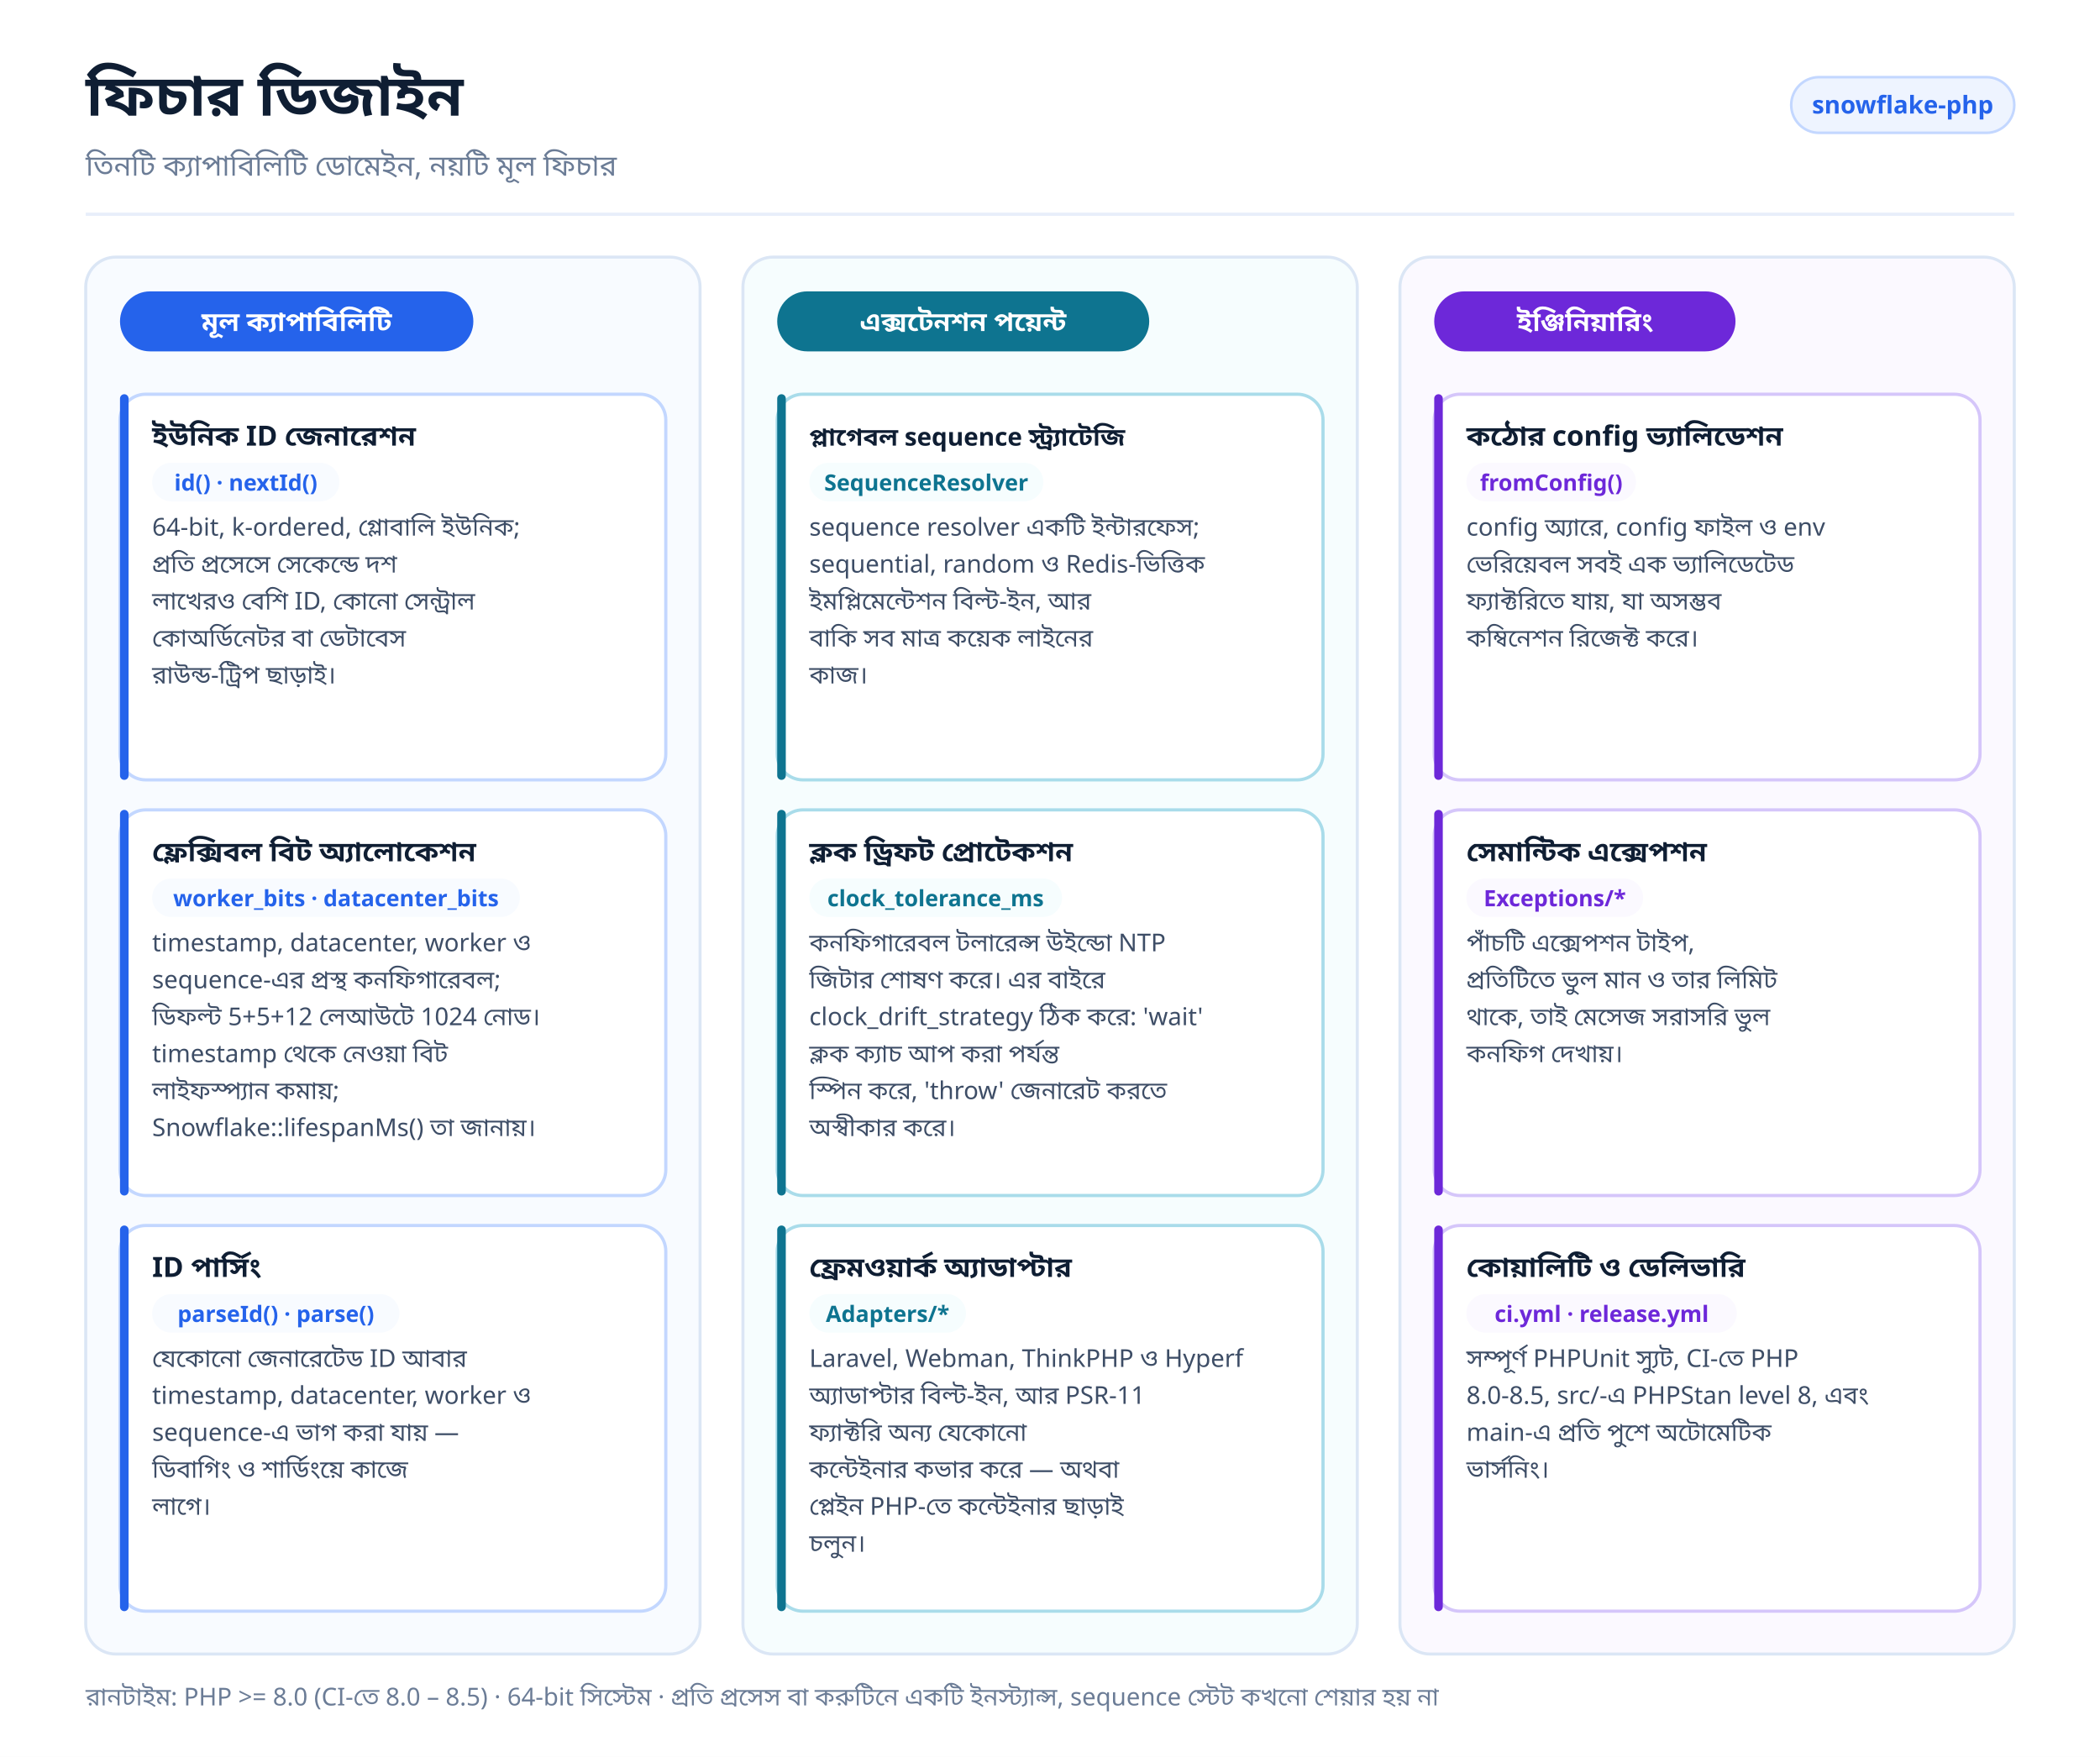
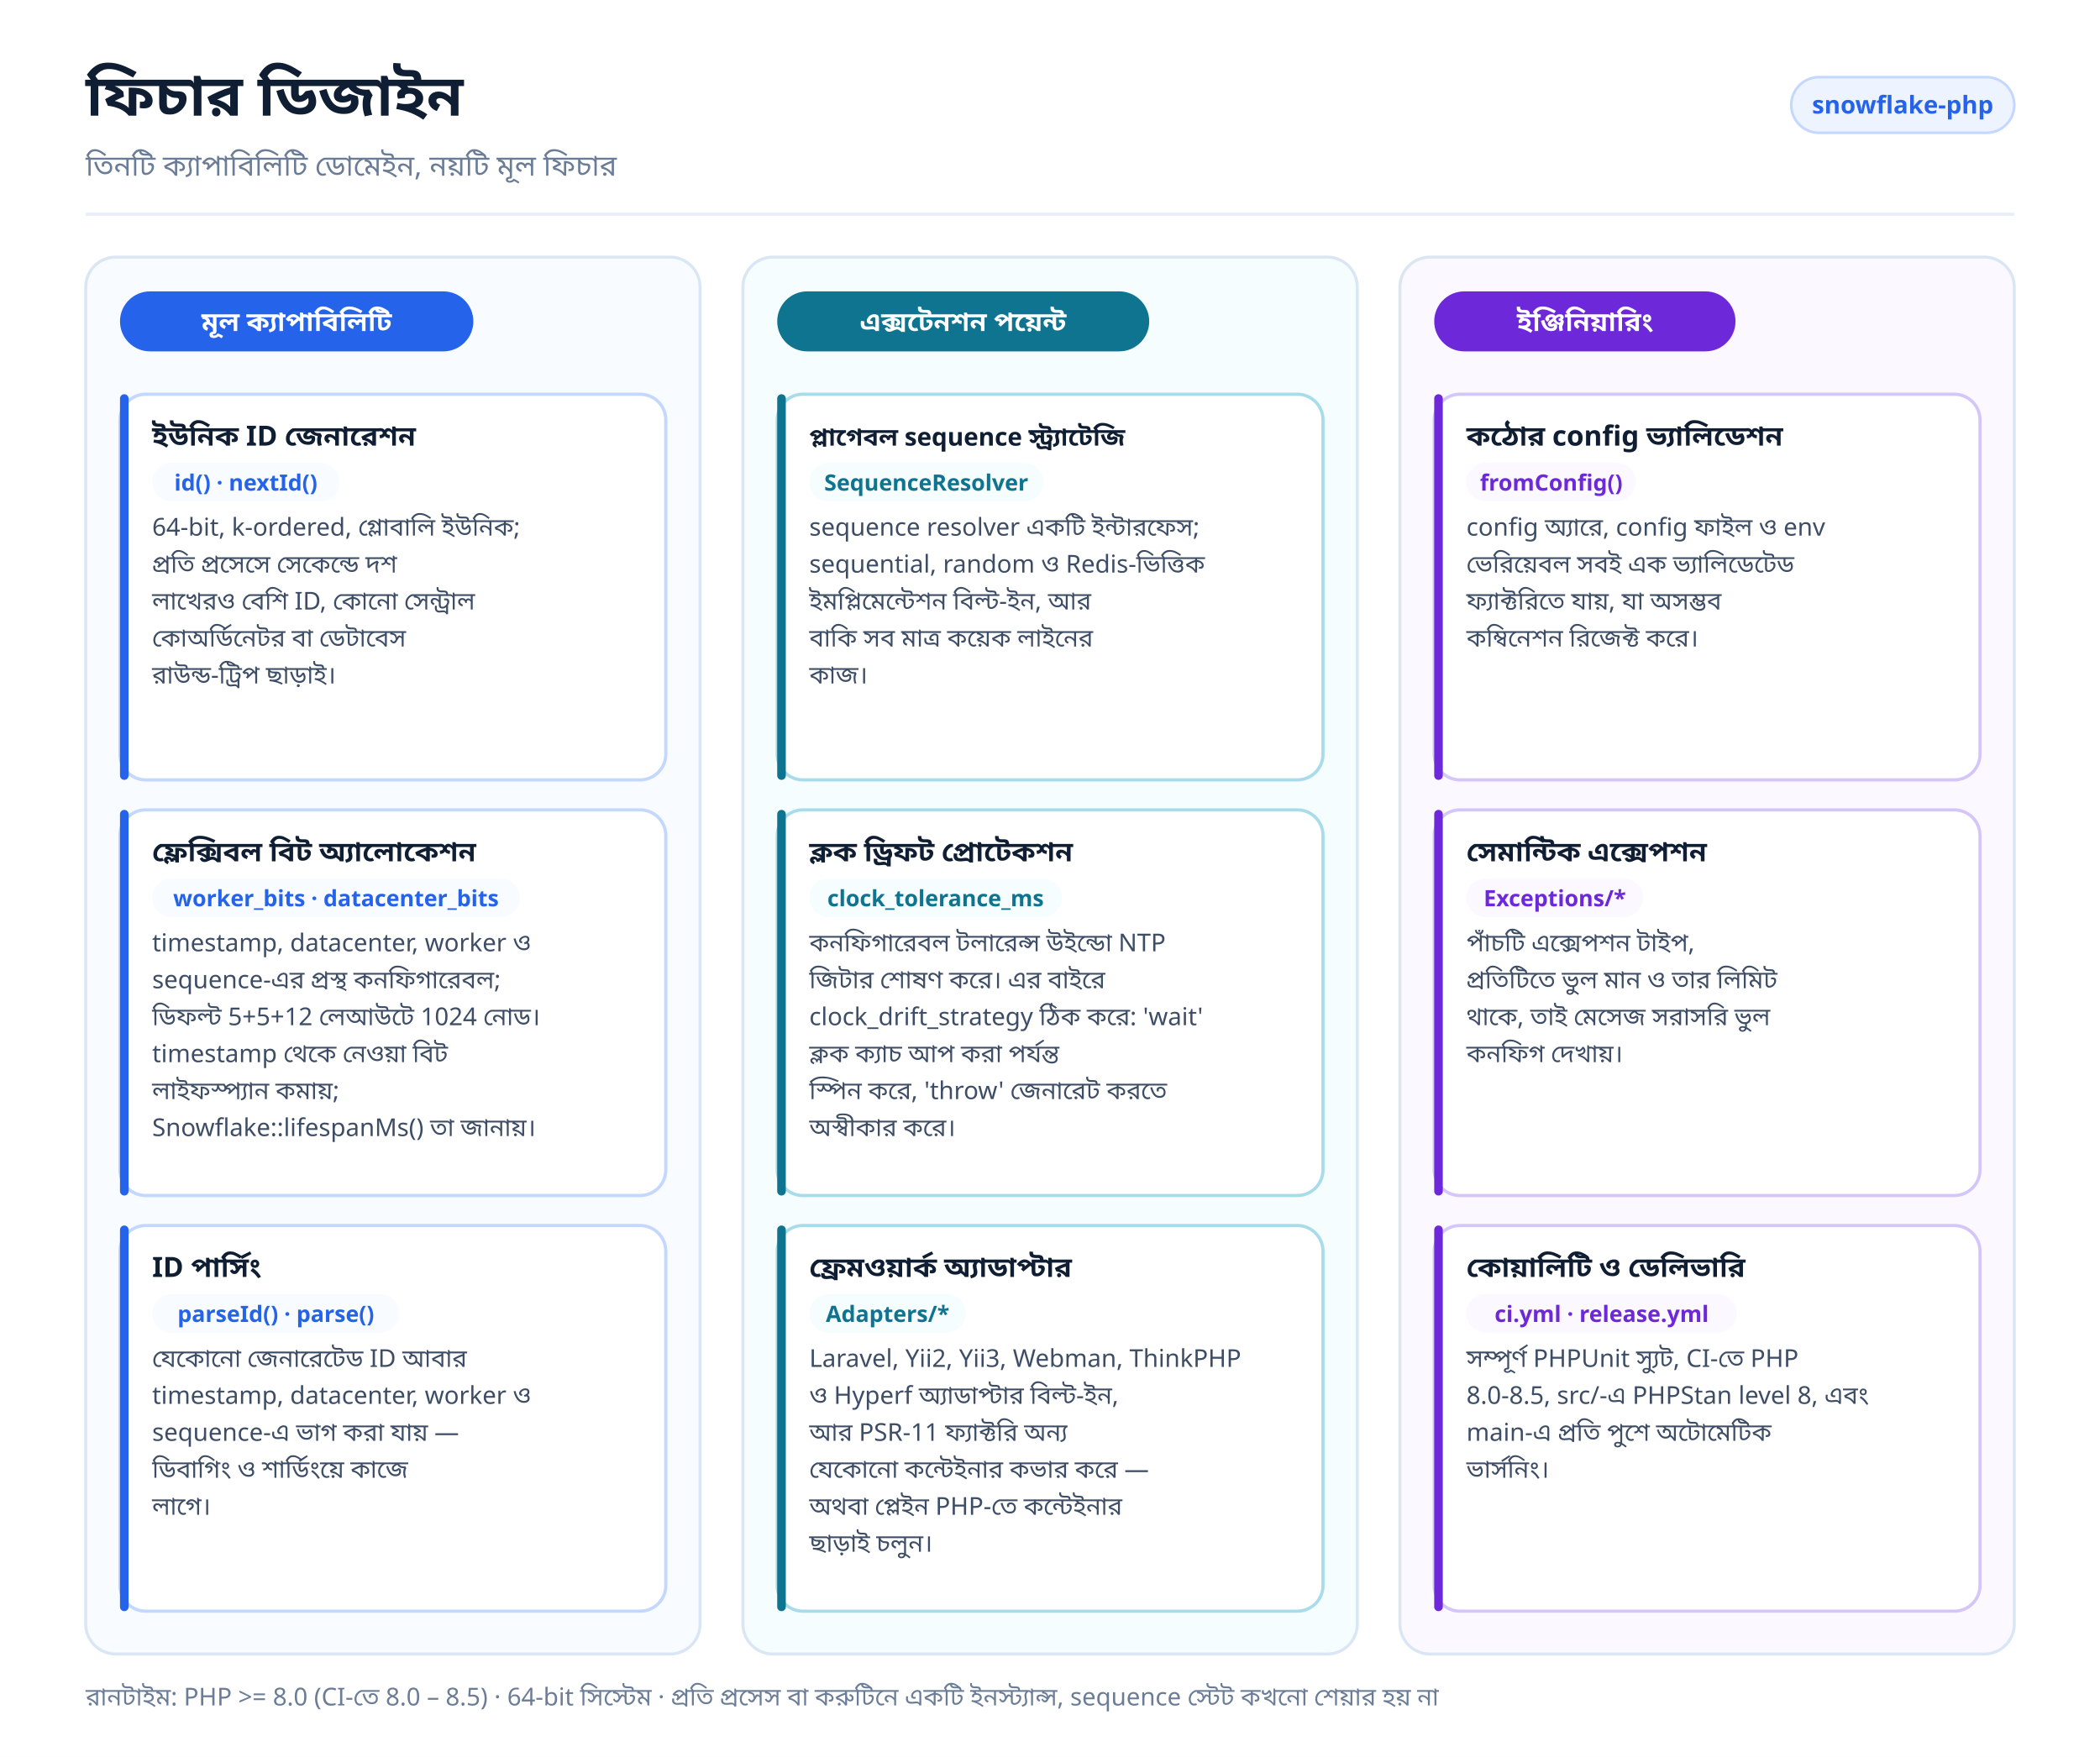
<svg xmlns="http://www.w3.org/2000/svg" viewBox="0 0 980 820" width="980" height="820" role="img" font-family="-apple-system, BlinkMacSystemFont, 'Segoe UI', 'Noto Sans', 'PingFang SC', 'Hiragino Sans', 'Yu Gothic', 'Malgun Gothic', Roboto, 'Noto Sans CJK SC', 'Source Han Sans SC', 'Microsoft YaHei', 'Kohinoor Devanagari', 'Devanagari Sangam MN', 'Nirmala UI', 'Noto Sans Devanagari', 'Bangla MN', 'Bangla Sangam MN', 'Noto Sans Bengali', 'Geeza Pro', 'Noto Sans Arabic', Arial, sans-serif">
  <defs>
</defs>
  <rect width="980" height="820" fill="#ffffff" />
  <text x="40" y="54" font-size="27.0" fill="#0f1e33" font-weight="700">ফিচার ডিজাইন</text>
  <text x="40" y="82" font-size="13.5" fill="#6b7c96" font-weight="400">তিনটি ক্যাপাবিলিটি ডোমেইন, নয়টি মূল ফিচার</text>
  <line x1="40.0" y1="100.0" x2="940.0" y2="100.0" stroke="#e8eefa" stroke-width="1.5" stroke-linecap="butt" />
  <rect x="835.9" y="36.0" width="104.1" height="26.0" rx="13" fill="#eef4ff" stroke="#c3d7ff" stroke-width="1.2" />
  <text x="887.937" y="53" font-size="11.5" fill="#2563eb" font-weight="600" text-anchor="middle">snowflake-php</text>
  <rect x="40.0" y="120.0" width="286.7" height="652.0" rx="14" fill="#f8fbff" stroke="#dbe6f5" stroke-width="1.4" />
  <rect x="56.0" y="136.0" width="164.9" height="28.0" rx="14.0" fill="#2563eb" />
  <text x="138.447" y="154.5" font-size="12.5" fill="#fff" font-weight="600" text-anchor="middle">মূল ক্যাপাবিলিটি</text>
  <rect x="56.0" y="184.0" width="254.7" height="180.0" rx="12" fill="#ffffff" stroke="#c3d7ff" stroke-width="1.5" />
  <rect x="56.0" y="184.0" width="4.0" height="180.0" rx="2" fill="#2563eb" />
  <text x="71.0" y="208" font-size="13.0" fill="#0f1e33" font-weight="700">ইউনিক ID জেনারেশন</text>
  <rect x="71.0" y="216.0" width="87.4" height="18.0" rx="9" fill="#f8fbff" />
  <text x="114.721" y="229" font-size="10.5" fill="#2563eb" font-weight="600" text-anchor="middle">id() · nextId()</text>
  <text x="71.0" y="250.0" font-size="11.5" fill="#3d4d66" font-weight="400">64-bit, k-ordered, গ্লোবালি ইউনিক;</text>
  <text x="71.0" y="267.25" font-size="11.5" fill="#3d4d66" font-weight="400">প্রতি প্রসেসে সেকেন্ডে দশ</text>
  <text x="71.0" y="284.5" font-size="11.5" fill="#3d4d66" font-weight="400">লাখেরও বেশি ID, কোনো সেন্ট্রাল</text>
  <text x="71.0" y="301.75" font-size="11.5" fill="#3d4d66" font-weight="400">কোঅর্ডিনেটর বা ডেটাবেস</text>
  <text x="71.0" y="319.0" font-size="11.5" fill="#3d4d66" font-weight="400">রাউন্ড-ট্রিপ ছাড়াই।</text>
  <rect x="56.0" y="378.0" width="254.7" height="180.0" rx="12" fill="#ffffff" stroke="#c3d7ff" stroke-width="1.5" />
  <rect x="56.0" y="378.0" width="4.0" height="180.0" rx="2" fill="#2563eb" />
  <text x="71.0" y="402" font-size="13.0" fill="#0f1e33" font-weight="700">ফ্লেক্সিবল বিট অ্যালোকেশন</text>
  <rect x="71.0" y="410.0" width="171.6" height="18.0" rx="9" fill="#f8fbff" />
  <text x="156.781" y="423" font-size="10.5" fill="#2563eb" font-weight="600" text-anchor="middle">worker_bits · datacenter_bits</text>
  <text x="71.0" y="444.0" font-size="11.5" fill="#3d4d66" font-weight="400">timestamp, datacenter, worker ও</text>
  <text x="71.0" y="461.25" font-size="11.5" fill="#3d4d66" font-weight="400">sequence-এর প্রস্থ কনফিগারেবল;</text>
  <text x="71.0" y="478.5" font-size="11.5" fill="#3d4d66" font-weight="400">ডিফল্ট 5+5+12 লেআউটে 1024 নোড।</text>
  <text x="71.0" y="495.75" font-size="11.5" fill="#3d4d66" font-weight="400">timestamp থেকে নেওয়া বিট</text>
  <text x="71.0" y="513.0" font-size="11.5" fill="#3d4d66" font-weight="400">লাইফস্প্যান কমায়;</text>
  <text x="71.0" y="530.25" font-size="11.5" fill="#3d4d66" font-weight="400">Snowflake::lifespanMs() তা জানায়।</text>
  <rect x="56.0" y="572.0" width="254.7" height="180.0" rx="12" fill="#ffffff" stroke="#c3d7ff" stroke-width="1.5" />
  <rect x="56.0" y="572.0" width="4.0" height="180.0" rx="2" fill="#2563eb" />
  <text x="71.0" y="596" font-size="13.0" fill="#0f1e33" font-weight="700">ID পার্সিং</text>
  <rect x="71.0" y="604.0" width="115.4" height="18.0" rx="9" fill="#f8fbff" />
  <text x="128.723" y="617" font-size="10.5" fill="#2563eb" font-weight="600" text-anchor="middle">parseId() · parse()</text>
  <text x="71.0" y="638.0" font-size="11.5" fill="#3d4d66" font-weight="400">যেকোনো জেনারেটেড ID আবার</text>
  <text x="71.0" y="655.25" font-size="11.5" fill="#3d4d66" font-weight="400">timestamp, datacenter, worker ও</text>
  <text x="71.0" y="672.5" font-size="11.5" fill="#3d4d66" font-weight="400">sequence-এ ভাগ করা যায় —</text>
  <text x="71.0" y="689.75" font-size="11.5" fill="#3d4d66" font-weight="400">ডিবাগিং ও শার্ডিংয়ে কাজে</text>
  <text x="71.0" y="707.0" font-size="11.5" fill="#3d4d66" font-weight="400">লাগে।</text>
  <rect x="346.7" y="120.0" width="286.7" height="652.0" rx="14" fill="#f6fdfe" stroke="#dbe6f5" stroke-width="1.4" />
  <rect x="362.7" y="136.0" width="173.6" height="28.0" rx="14.0" fill="#0e7490" />
  <text x="449.445" y="154.5" font-size="12.5" fill="#fff" font-weight="600" text-anchor="middle">এক্সটেনশন পয়েন্ট</text>
  <rect x="362.7" y="184.0" width="254.7" height="180.0" rx="12" fill="#ffffff" stroke="#a9dcea" stroke-width="1.5" />
  <rect x="362.7" y="184.0" width="4.0" height="180.0" rx="2" fill="#0e7490" />
  <text x="377.667" y="208" font-size="11.6" fill="#0f1e33" font-weight="700">প্লাগেবল sequence স্ট্র্যাটেজি</text>
  <rect x="377.7" y="216.0" width="109.2" height="18.0" rx="9" fill="#f6fdfe" />
  <text x="432.247" y="229" font-size="10.5" fill="#0e7490" font-weight="600" text-anchor="middle">SequenceResolver</text>
  <text x="377.667" y="250.0" font-size="11.5" fill="#3d4d66" font-weight="400">sequence resolver একটি ইন্টারফেস;</text>
  <text x="377.667" y="267.25" font-size="11.5" fill="#3d4d66" font-weight="400">sequential, random ও Redis-ভিত্তিক</text>
  <text x="377.667" y="284.5" font-size="11.5" fill="#3d4d66" font-weight="400">ইমপ্লিমেন্টেশন বিল্ট-ইন, আর</text>
  <text x="377.667" y="301.75" font-size="11.5" fill="#3d4d66" font-weight="400">বাকি সব মাত্র কয়েক লাইনের</text>
  <text x="377.667" y="319.0" font-size="11.5" fill="#3d4d66" font-weight="400">কাজ।</text>
  <rect x="362.7" y="378.0" width="254.7" height="180.0" rx="12" fill="#ffffff" stroke="#a9dcea" stroke-width="1.5" />
  <rect x="362.7" y="378.0" width="4.0" height="180.0" rx="2" fill="#0e7490" />
  <text x="377.667" y="402" font-size="13.0" fill="#0f1e33" font-weight="700">ক্লক ড্রিফট প্রোটেকশন</text>
  <rect x="377.7" y="410.0" width="117.9" height="18.0" rx="9" fill="#f6fdfe" />
  <text x="436.602" y="423" font-size="10.5" fill="#0e7490" font-weight="600" text-anchor="middle">clock_tolerance_ms</text>
  <text x="377.667" y="444.0" font-size="11.5" fill="#3d4d66" font-weight="400">কনফিগারেবল টলারেন্স উইন্ডো NTP</text>
  <text x="377.667" y="461.25" font-size="11.5" fill="#3d4d66" font-weight="400">জিটার শোষণ করে। এর বাইরে</text>
  <text x="377.667" y="478.5" font-size="11.5" fill="#3d4d66" font-weight="400">clock_drift_strategy ঠিক করে: 'wait'</text>
  <text x="377.667" y="495.75" font-size="11.5" fill="#3d4d66" font-weight="400">ক্লক ক্যাচ আপ করা পর্যন্ত</text>
  <text x="377.667" y="513.0" font-size="11.5" fill="#3d4d66" font-weight="400">স্পিন করে, 'throw' জেনারেট করতে</text>
  <text x="377.667" y="530.25" font-size="11.5" fill="#3d4d66" font-weight="400">অস্বীকার করে।</text>
  <rect x="362.7" y="572.0" width="254.7" height="180.0" rx="12" fill="#ffffff" stroke="#a9dcea" stroke-width="1.5" />
  <rect x="362.7" y="572.0" width="4.0" height="180.0" rx="2" fill="#0e7490" />
  <text x="377.667" y="596" font-size="13.0" fill="#0f1e33" font-weight="700">ফ্রেমওয়ার্ক অ্যাডাপ্টার</text>
  <rect x="377.7" y="604.0" width="73.1" height="18.0" rx="9" fill="#f6fdfe" />
  <text x="414.221" y="617" font-size="10.5" fill="#0e7490" font-weight="600" text-anchor="middle">Adapters/*</text>
-   <text x="377.667" y="638.0" font-size="11.5" fill="#3d4d66" font-weight="400">Laravel, Webman, ThinkPHP ও Hyperf</text>
-   <text x="377.667" y="655.25" font-size="11.5" fill="#3d4d66" font-weight="400">অ্যাডাপ্টার বিল্ট-ইন, আর PSR-11</text>
-   <text x="377.667" y="672.5" font-size="11.5" fill="#3d4d66" font-weight="400">ফ্যাক্টরি অন্য যেকোনো</text>
-   <text x="377.667" y="689.75" font-size="11.5" fill="#3d4d66" font-weight="400">কন্টেইনার কভার করে — অথবা</text>
-   <text x="377.667" y="707.0" font-size="11.5" fill="#3d4d66" font-weight="400">প্লেইন PHP-তে কন্টেইনার ছাড়াই</text>
-   <text x="377.667" y="724.25" font-size="11.5" fill="#3d4d66" font-weight="400">চলুন।</text>
+   <text x="377.667" y="638.0" font-size="11.5" fill="#3d4d66" font-weight="400">Laravel, Yii2, Yii3, Webman, ThinkPHP</text>
+   <text x="377.667" y="655.25" font-size="11.5" fill="#3d4d66" font-weight="400">ও Hyperf অ্যাডাপ্টার বিল্ট-ইন,</text>
+   <text x="377.667" y="672.5" font-size="11.5" fill="#3d4d66" font-weight="400">আর PSR-11 ফ্যাক্টরি অন্য</text>
+   <text x="377.667" y="689.75" font-size="11.5" fill="#3d4d66" font-weight="400">যেকোনো কন্টেইনার কভার করে —</text>
+   <text x="377.667" y="707.0" font-size="11.5" fill="#3d4d66" font-weight="400">অথবা প্লেইন PHP-তে কন্টেইনার</text>
+   <text x="377.667" y="724.25" font-size="11.5" fill="#3d4d66" font-weight="400">ছাড়াই চলুন।</text>
  <rect x="653.3" y="120.0" width="286.7" height="652.0" rx="14" fill="#fbf9ff" stroke="#dbe6f5" stroke-width="1.4" />
  <rect x="669.3" y="136.0" width="140.6" height="28.0" rx="14.0" fill="#6d28d9" />
  <text x="739.64" y="154.5" font-size="12.5" fill="#fff" font-weight="600" text-anchor="middle">ইঞ্জিনিয়ারিং</text>
  <rect x="669.3" y="184.0" width="254.7" height="180.0" rx="12" fill="#ffffff" stroke="#d5c6fa" stroke-width="1.5" />
  <rect x="669.3" y="184.0" width="4.0" height="180.0" rx="2" fill="#6d28d9" />
  <text x="684.333" y="208" font-size="13.0" fill="#0f1e33" font-weight="700">কঠোর config ভ্যালিডেশন</text>
  <rect x="684.3" y="216.0" width="79.2" height="18.0" rx="9" fill="#fbf9ff" />
  <text x="723.92" y="229" font-size="10.5" fill="#6d28d9" font-weight="600" text-anchor="middle">fromConfig()</text>
  <text x="684.333" y="250.0" font-size="11.5" fill="#3d4d66" font-weight="400">config অ্যারে, config ফাইল ও env</text>
  <text x="684.333" y="267.25" font-size="11.5" fill="#3d4d66" font-weight="400">ভেরিয়েবল সবই এক ভ্যালিডেটেড</text>
  <text x="684.333" y="284.5" font-size="11.5" fill="#3d4d66" font-weight="400">ফ্যাক্টরিতে যায়, যা অসম্ভব</text>
  <text x="684.333" y="301.75" font-size="11.5" fill="#3d4d66" font-weight="400">কম্বিনেশন রিজেক্ট করে।</text>
  <rect x="669.3" y="378.0" width="254.7" height="180.0" rx="12" fill="#ffffff" stroke="#d5c6fa" stroke-width="1.5" />
  <rect x="669.3" y="378.0" width="4.0" height="180.0" rx="2" fill="#6d28d9" />
  <text x="684.333" y="402" font-size="13.0" fill="#0f1e33" font-weight="700">সেমান্টিক এক্সেপশন</text>
  <rect x="684.3" y="410.0" width="82.5" height="18.0" rx="9" fill="#fbf9ff" />
  <text x="725.574" y="423" font-size="10.5" fill="#6d28d9" font-weight="600" text-anchor="middle">Exceptions/*</text>
  <text x="684.333" y="444.0" font-size="11.5" fill="#3d4d66" font-weight="400">পাঁচটি এক্সেপশন টাইপ,</text>
  <text x="684.333" y="461.25" font-size="11.5" fill="#3d4d66" font-weight="400">প্রতিটিতে ভুল মান ও তার লিমিট</text>
  <text x="684.333" y="478.5" font-size="11.5" fill="#3d4d66" font-weight="400">থাকে, তাই মেসেজ সরাসরি ভুল</text>
  <text x="684.333" y="495.75" font-size="11.5" fill="#3d4d66" font-weight="400">কনফিগ দেখায়।</text>
  <rect x="669.3" y="572.0" width="254.7" height="180.0" rx="12" fill="#ffffff" stroke="#d5c6fa" stroke-width="1.5" />
  <rect x="669.3" y="572.0" width="4.0" height="180.0" rx="2" fill="#6d28d9" />
  <text x="684.333" y="596" font-size="13.0" fill="#0f1e33" font-weight="700">কোয়ালিটি ও ডেলিভারি</text>
  <rect x="684.3" y="604.0" width="126.2" height="18.0" rx="9" fill="#fbf9ff" />
  <text x="747.458" y="617" font-size="10.5" fill="#6d28d9" font-weight="600" text-anchor="middle">ci.yml · release.yml</text>
  <text x="684.333" y="638.0" font-size="11.5" fill="#3d4d66" font-weight="400">সম্পূর্ণ PHPUnit স্যুট, CI-তে PHP</text>
  <text x="684.333" y="655.25" font-size="11.5" fill="#3d4d66" font-weight="400">8.0-8.5, src/-এ PHPStan level 8, এবং</text>
  <text x="684.333" y="672.5" font-size="11.5" fill="#3d4d66" font-weight="400">main-এ প্রতি পুশে অটোমেটিক</text>
  <text x="684.333" y="689.75" font-size="11.5" fill="#3d4d66" font-weight="400">ভার্সনিং।</text>
  <text x="40" y="796" font-size="11.5" fill="#6b7c96" font-weight="400">রানটাইম: PHP &gt;= 8.0 (CI-তে 8.0 – 8.5) · 64-bit সিস্টেম · প্রতি প্রসেস বা করুটিনে একটি ইনস্ট্যান্স, sequence স্টেট কখনো শেয়ার হয় না</text>
</svg>
